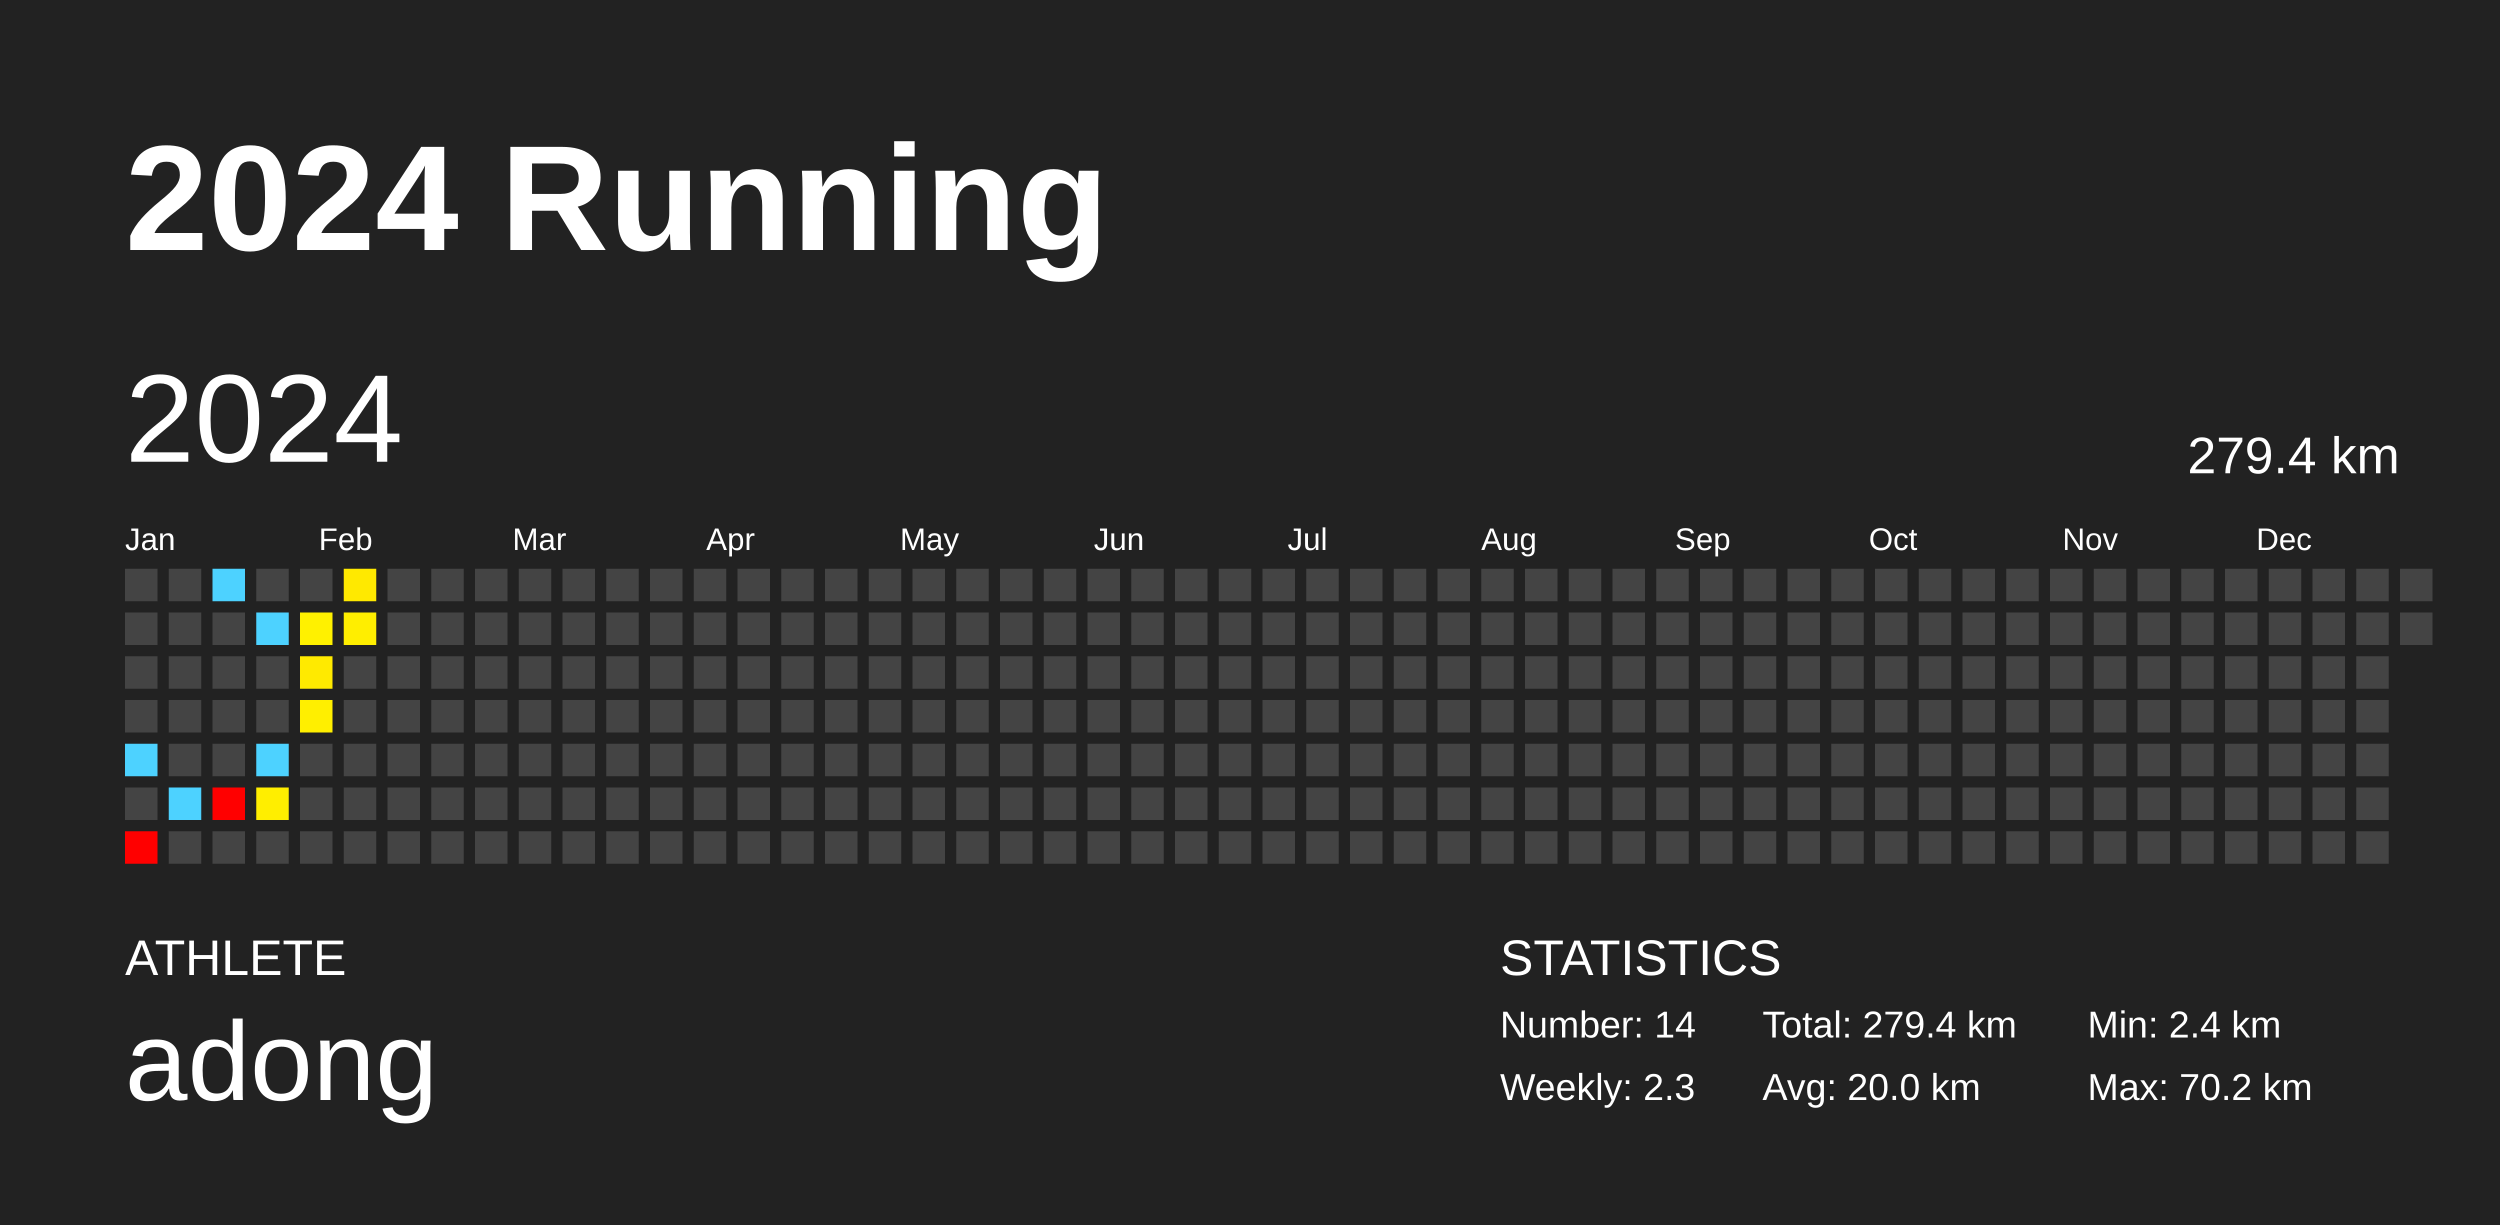
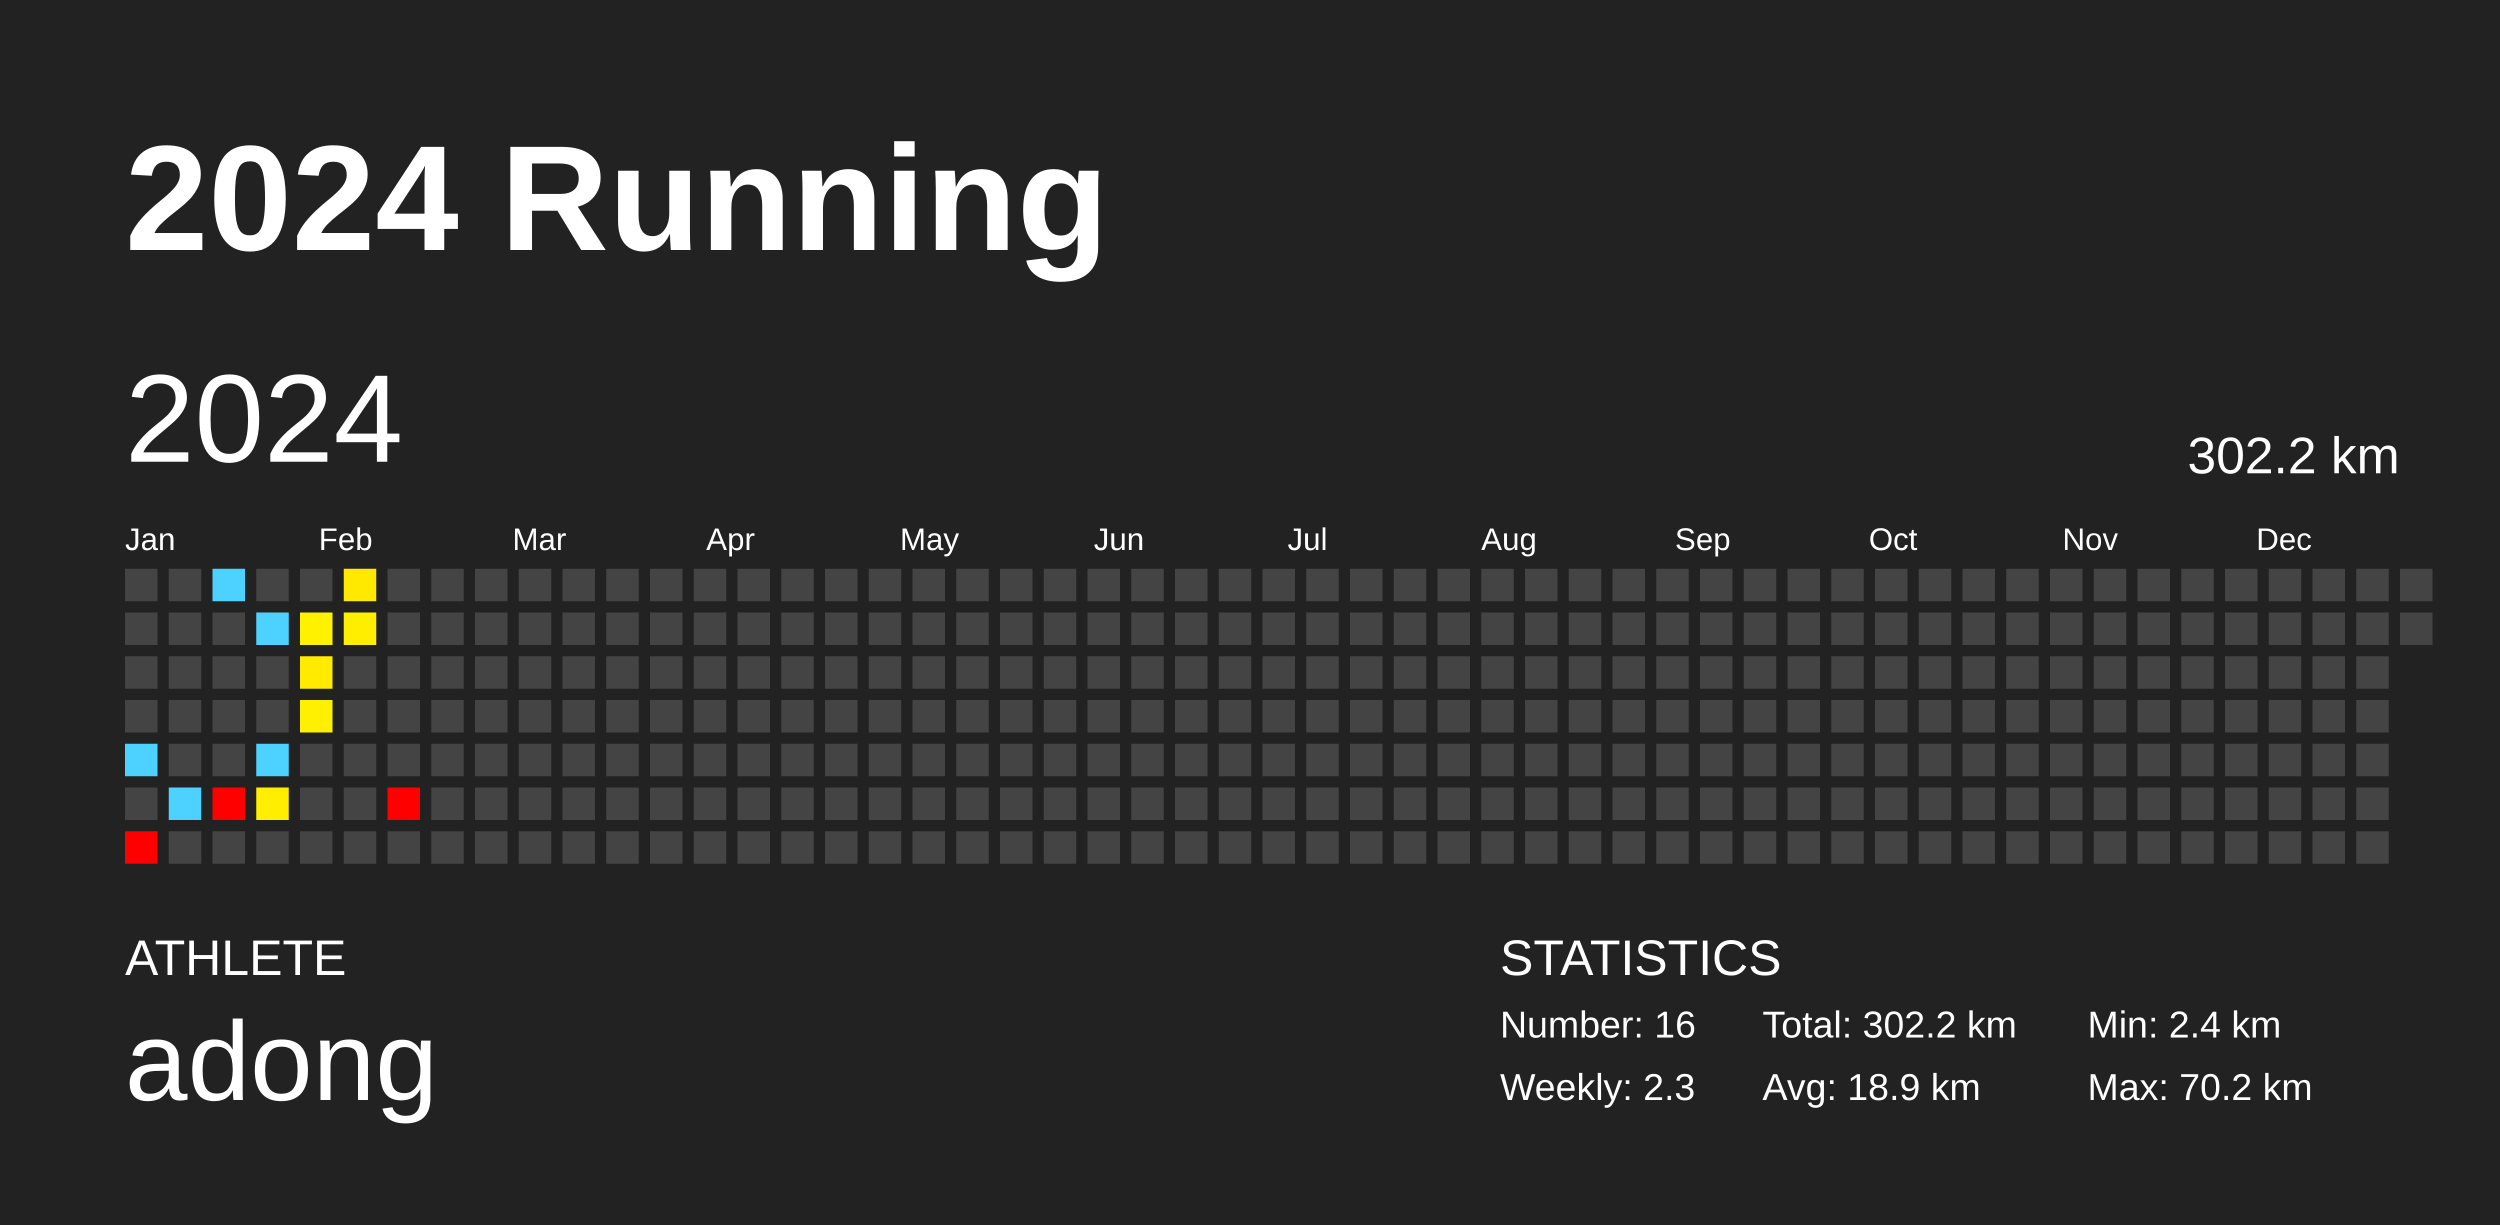
<svg xmlns="http://www.w3.org/2000/svg" baseProfile="full" height="98mm" version="1.1" viewBox="0,0,200,98" width="200mm">
  <defs />
  <rect fill="#222222" height="98" width="200" x="0" y="0" />
  <text fill="#FFFFFF" style="font-size:12px; font-family:Arial; font-weight:bold;" x="10" y="20">2024 Running</text>
  <text fill="#FFFFFF" style="font-size:4px; font-family:Arial" x="10" y="78">ATHLETE</text>
  <text fill="#FFFFFF" style="font-size:9px; font-family:Arial" x="10" y="88">adong</text>
  <text fill="#FFFFFF" style="font-size:4px; font-family:Arial" x="120" y="78">STATISTICS</text>
-   <text fill="#FFFFFF" style="font-size:3px; font-family:Arial" x="120" y="83">Number: 14</text>
+   <text fill="#FFFFFF" style="font-size:3px; font-family:Arial" x="120" y="83">Number: 16</text>
  <text fill="#FFFFFF" style="font-size:3px; font-family:Arial" x="120" y="88">Weekly: 2.3</text>
-   <text fill="#FFFFFF" style="font-size:3px; font-family:Arial" x="141" y="83">Total: 279.4 km</text>
-   <text fill="#FFFFFF" style="font-size:3px; font-family:Arial" x="141" y="88">Avg: 20.0 km</text>
+   <text fill="#FFFFFF" style="font-size:3px; font-family:Arial" x="141" y="83">Total: 302.2 km</text>
+   <text fill="#FFFFFF" style="font-size:3px; font-family:Arial" x="141" y="88">Avg: 18.9 km</text>
  <text fill="#FFFFFF" style="font-size:3px; font-family:Arial" x="167" y="83">Min: 2.4 km</text>
  <text fill="#FFFFFF" style="font-size:3px; font-family:Arial" x="167" y="88">Max: 70.2 km</text>
  <text dominant-baseline="hanging" fill="#FFFFFF" style="font-size:10.0px; font-family:Arial;" x="10" y="30">2024</text>
-   <text dominant-baseline="hanging" fill="#FFFFFF" style="font-size:4.125px; font-family:Arial;" x="175" y="35">279.4 km</text>
+   <text dominant-baseline="hanging" fill="#FFFFFF" style="font-size:4.125px; font-family:Arial;" x="175" y="35">302.2 km</text>
  <text fill="#FFFFFF" style="font-size:2.5px; font-family:Arial" x="10.0" y="44">Jan</text>
  <text fill="#FFFFFF" style="font-size:2.5px; font-family:Arial" x="25.5" y="44">Feb</text>
  <text fill="#FFFFFF" style="font-size:2.5px; font-family:Arial" x="41.0" y="44">Mar</text>
  <text fill="#FFFFFF" style="font-size:2.5px; font-family:Arial" x="56.5" y="44">Apr</text>
  <text fill="#FFFFFF" style="font-size:2.5px; font-family:Arial" x="72.0" y="44">May</text>
  <text fill="#FFFFFF" style="font-size:2.5px; font-family:Arial" x="87.5" y="44">Jun</text>
  <text fill="#FFFFFF" style="font-size:2.5px; font-family:Arial" x="103.0" y="44">Jul</text>
  <text fill="#FFFFFF" style="font-size:2.5px; font-family:Arial" x="118.5" y="44">Aug</text>
  <text fill="#FFFFFF" style="font-size:2.5px; font-family:Arial" x="134.0" y="44">Sep</text>
  <text fill="#FFFFFF" style="font-size:2.5px; font-family:Arial" x="149.5" y="44">Oct</text>
  <text fill="#FFFFFF" style="font-size:2.5px; font-family:Arial" x="165.0" y="44">Nov</text>
  <text fill="#FFFFFF" style="font-size:2.5px; font-family:Arial" x="180.5" y="44">Dec</text>
  <rect fill="#444444" height="2.6" width="2.6" x="10.0" y="45.5" />
  <rect fill="#444444" height="2.6" width="2.6" x="10.0" y="49.0" />
  <rect fill="#444444" height="2.6" width="2.6" x="10.0" y="52.5" />
  <rect fill="#444444" height="2.6" width="2.6" x="10.0" y="56.0" />
  <rect fill="#4dd2ff" height="2.6" width="2.6" x="10.0" y="59.5" />
  <rect fill="#444444" height="2.6" width="2.6" x="10.0" y="63.0" />
  <rect fill="red" height="2.6" width="2.6" x="10.0" y="66.5" />
  <rect fill="#444444" height="2.6" width="2.6" x="13.5" y="45.5" />
  <rect fill="#444444" height="2.6" width="2.6" x="13.5" y="49.0" />
  <rect fill="#444444" height="2.6" width="2.6" x="13.5" y="52.5" />
  <rect fill="#444444" height="2.6" width="2.6" x="13.5" y="56.0" />
  <rect fill="#444444" height="2.6" width="2.6" x="13.5" y="59.5" />
  <rect fill="#4dd2ff" height="2.6" width="2.6" x="13.5" y="63.0" />
  <rect fill="#444444" height="2.6" width="2.6" x="13.5" y="66.5" />
  <rect fill="#4dd2ff" height="2.6" width="2.6" x="17.0" y="45.5" />
  <rect fill="#444444" height="2.6" width="2.6" x="17.0" y="49.0" />
  <rect fill="#444444" height="2.6" width="2.6" x="17.0" y="52.5" />
  <rect fill="#444444" height="2.6" width="2.6" x="17.0" y="56.0" />
  <rect fill="#444444" height="2.6" width="2.6" x="17.0" y="59.5" />
  <rect fill="red" height="2.6" width="2.6" x="17.0" y="63.0" />
  <rect fill="#444444" height="2.6" width="2.6" x="17.0" y="66.5" />
  <rect fill="#444444" height="2.6" width="2.6" x="20.5" y="45.5" />
  <rect fill="#4dd2ff" height="2.6" width="2.6" x="20.5" y="49.0" />
  <rect fill="#444444" height="2.6" width="2.6" x="20.5" y="52.5" />
  <rect fill="#444444" height="2.6" width="2.6" x="20.5" y="56.0" />
  <rect fill="#4dd2ff" height="2.6" width="2.6" x="20.5" y="59.5" />
  <rect fill="#ffee00" height="2.6" width="2.6" x="20.5" y="63.0" />
  <rect fill="#444444" height="2.6" width="2.6" x="20.5" y="66.5" />
  <rect fill="#444444" height="2.6" width="2.6" x="24.0" y="45.5" />
  <rect fill="#fff100" height="2.6" width="2.6" x="24.0" y="49.0" />
  <rect fill="#ffea00" height="2.6" width="2.6" x="24.0" y="52.5" />
  <rect fill="#ffef00" height="2.6" width="2.6" x="24.0" y="56.0" />
  <rect fill="#444444" height="2.6" width="2.6" x="24.0" y="59.5" />
  <rect fill="#444444" height="2.6" width="2.6" x="24.0" y="63.0" />
  <rect fill="#444444" height="2.6" width="2.6" x="24.0" y="66.5" />
  <rect fill="#ffe900" height="2.6" width="2.6" x="27.5" y="45.5" />
  <rect fill="#ffee00" height="2.6" width="2.6" x="27.5" y="49.0" />
  <rect fill="#444444" height="2.6" width="2.6" x="27.5" y="52.5" />
  <rect fill="#444444" height="2.6" width="2.6" x="27.5" y="56.0" />
  <rect fill="#444444" height="2.6" width="2.6" x="27.5" y="59.5" />
  <rect fill="#444444" height="2.6" width="2.6" x="27.5" y="63.0" />
  <rect fill="#444444" height="2.6" width="2.6" x="27.5" y="66.5" />
  <rect fill="#444444" height="2.6" width="2.6" x="31.0" y="45.5" />
  <rect fill="#444444" height="2.6" width="2.6" x="31.0" y="49.0" />
  <rect fill="#444444" height="2.6" width="2.6" x="31.0" y="52.5" />
  <rect fill="#444444" height="2.6" width="2.6" x="31.0" y="56.0" />
  <rect fill="#444444" height="2.6" width="2.6" x="31.0" y="59.5" />
-   <rect fill="#444444" height="2.6" width="2.6" x="31.0" y="63.0" />
+   <rect fill="red" height="2.6" width="2.6" x="31.0" y="63.0" />
  <rect fill="#444444" height="2.6" width="2.6" x="31.0" y="66.5" />
  <rect fill="#444444" height="2.6" width="2.6" x="34.5" y="45.5" />
  <rect fill="#444444" height="2.6" width="2.6" x="34.5" y="49.0" />
  <rect fill="#444444" height="2.6" width="2.6" x="34.5" y="52.5" />
  <rect fill="#444444" height="2.6" width="2.6" x="34.5" y="56.0" />
  <rect fill="#444444" height="2.6" width="2.6" x="34.5" y="59.5" />
  <rect fill="#444444" height="2.6" width="2.6" x="34.5" y="63.0" />
  <rect fill="#444444" height="2.6" width="2.6" x="34.5" y="66.5" />
  <rect fill="#444444" height="2.6" width="2.6" x="38.0" y="45.5" />
  <rect fill="#444444" height="2.6" width="2.6" x="38.0" y="49.0" />
  <rect fill="#444444" height="2.6" width="2.6" x="38.0" y="52.5" />
  <rect fill="#444444" height="2.6" width="2.6" x="38.0" y="56.0" />
  <rect fill="#444444" height="2.6" width="2.6" x="38.0" y="59.5" />
  <rect fill="#444444" height="2.6" width="2.6" x="38.0" y="63.0" />
  <rect fill="#444444" height="2.6" width="2.6" x="38.0" y="66.5" />
  <rect fill="#444444" height="2.6" width="2.6" x="41.5" y="45.5" />
  <rect fill="#444444" height="2.6" width="2.6" x="41.5" y="49.0" />
  <rect fill="#444444" height="2.6" width="2.6" x="41.5" y="52.5" />
  <rect fill="#444444" height="2.6" width="2.6" x="41.5" y="56.0" />
  <rect fill="#444444" height="2.6" width="2.6" x="41.5" y="59.5" />
  <rect fill="#444444" height="2.6" width="2.6" x="41.5" y="63.0" />
  <rect fill="#444444" height="2.6" width="2.6" x="41.5" y="66.5" />
  <rect fill="#444444" height="2.6" width="2.6" x="45.0" y="45.5" />
  <rect fill="#444444" height="2.6" width="2.6" x="45.0" y="49.0" />
  <rect fill="#444444" height="2.6" width="2.6" x="45.0" y="52.5" />
  <rect fill="#444444" height="2.6" width="2.6" x="45.0" y="56.0" />
  <rect fill="#444444" height="2.6" width="2.6" x="45.0" y="59.5" />
  <rect fill="#444444" height="2.6" width="2.6" x="45.0" y="63.0" />
  <rect fill="#444444" height="2.6" width="2.6" x="45.0" y="66.5" />
  <rect fill="#444444" height="2.6" width="2.6" x="48.5" y="45.5" />
  <rect fill="#444444" height="2.6" width="2.6" x="48.5" y="49.0" />
  <rect fill="#444444" height="2.6" width="2.6" x="48.5" y="52.5" />
  <rect fill="#444444" height="2.6" width="2.6" x="48.5" y="56.0" />
  <rect fill="#444444" height="2.6" width="2.6" x="48.5" y="59.5" />
  <rect fill="#444444" height="2.6" width="2.6" x="48.5" y="63.0" />
  <rect fill="#444444" height="2.6" width="2.6" x="48.5" y="66.5" />
  <rect fill="#444444" height="2.6" width="2.6" x="52.0" y="45.5" />
  <rect fill="#444444" height="2.6" width="2.6" x="52.0" y="49.0" />
  <rect fill="#444444" height="2.6" width="2.6" x="52.0" y="52.5" />
  <rect fill="#444444" height="2.6" width="2.6" x="52.0" y="56.0" />
  <rect fill="#444444" height="2.6" width="2.6" x="52.0" y="59.5" />
  <rect fill="#444444" height="2.6" width="2.6" x="52.0" y="63.0" />
  <rect fill="#444444" height="2.6" width="2.6" x="52.0" y="66.5" />
  <rect fill="#444444" height="2.6" width="2.6" x="55.5" y="45.5" />
  <rect fill="#444444" height="2.6" width="2.6" x="55.5" y="49.0" />
  <rect fill="#444444" height="2.6" width="2.6" x="55.5" y="52.5" />
  <rect fill="#444444" height="2.6" width="2.6" x="55.5" y="56.0" />
  <rect fill="#444444" height="2.6" width="2.6" x="55.5" y="59.5" />
  <rect fill="#444444" height="2.6" width="2.6" x="55.5" y="63.0" />
  <rect fill="#444444" height="2.6" width="2.6" x="55.5" y="66.5" />
  <rect fill="#444444" height="2.6" width="2.6" x="59.0" y="45.5" />
  <rect fill="#444444" height="2.6" width="2.6" x="59.0" y="49.0" />
  <rect fill="#444444" height="2.6" width="2.6" x="59.0" y="52.5" />
  <rect fill="#444444" height="2.6" width="2.6" x="59.0" y="56.0" />
  <rect fill="#444444" height="2.6" width="2.6" x="59.0" y="59.5" />
  <rect fill="#444444" height="2.6" width="2.6" x="59.0" y="63.0" />
  <rect fill="#444444" height="2.6" width="2.6" x="59.0" y="66.5" />
  <rect fill="#444444" height="2.6" width="2.6" x="62.5" y="45.5" />
  <rect fill="#444444" height="2.6" width="2.6" x="62.5" y="49.0" />
  <rect fill="#444444" height="2.6" width="2.6" x="62.5" y="52.5" />
  <rect fill="#444444" height="2.6" width="2.6" x="62.5" y="56.0" />
  <rect fill="#444444" height="2.6" width="2.6" x="62.5" y="59.5" />
  <rect fill="#444444" height="2.6" width="2.6" x="62.5" y="63.0" />
  <rect fill="#444444" height="2.6" width="2.6" x="62.5" y="66.5" />
  <rect fill="#444444" height="2.6" width="2.6" x="66.0" y="45.5" />
  <rect fill="#444444" height="2.6" width="2.6" x="66.0" y="49.0" />
  <rect fill="#444444" height="2.6" width="2.6" x="66.0" y="52.5" />
  <rect fill="#444444" height="2.6" width="2.6" x="66.0" y="56.0" />
  <rect fill="#444444" height="2.6" width="2.6" x="66.0" y="59.5" />
  <rect fill="#444444" height="2.6" width="2.6" x="66.0" y="63.0" />
  <rect fill="#444444" height="2.6" width="2.6" x="66.0" y="66.5" />
  <rect fill="#444444" height="2.6" width="2.6" x="69.5" y="45.5" />
  <rect fill="#444444" height="2.6" width="2.6" x="69.5" y="49.0" />
  <rect fill="#444444" height="2.6" width="2.6" x="69.5" y="52.5" />
  <rect fill="#444444" height="2.6" width="2.6" x="69.5" y="56.0" />
  <rect fill="#444444" height="2.6" width="2.6" x="69.5" y="59.5" />
  <rect fill="#444444" height="2.6" width="2.6" x="69.5" y="63.0" />
  <rect fill="#444444" height="2.6" width="2.6" x="69.5" y="66.5" />
  <rect fill="#444444" height="2.6" width="2.6" x="73.0" y="45.5" />
  <rect fill="#444444" height="2.6" width="2.6" x="73.0" y="49.0" />
  <rect fill="#444444" height="2.6" width="2.6" x="73.0" y="52.5" />
  <rect fill="#444444" height="2.6" width="2.6" x="73.0" y="56.0" />
  <rect fill="#444444" height="2.6" width="2.6" x="73.0" y="59.5" />
  <rect fill="#444444" height="2.6" width="2.6" x="73.0" y="63.0" />
  <rect fill="#444444" height="2.6" width="2.6" x="73.0" y="66.5" />
  <rect fill="#444444" height="2.6" width="2.6" x="76.5" y="45.5" />
  <rect fill="#444444" height="2.6" width="2.6" x="76.5" y="49.0" />
  <rect fill="#444444" height="2.6" width="2.6" x="76.5" y="52.5" />
  <rect fill="#444444" height="2.6" width="2.6" x="76.5" y="56.0" />
  <rect fill="#444444" height="2.6" width="2.6" x="76.5" y="59.5" />
  <rect fill="#444444" height="2.6" width="2.6" x="76.5" y="63.0" />
  <rect fill="#444444" height="2.6" width="2.6" x="76.5" y="66.5" />
  <rect fill="#444444" height="2.6" width="2.6" x="80.0" y="45.5" />
  <rect fill="#444444" height="2.6" width="2.6" x="80.0" y="49.0" />
  <rect fill="#444444" height="2.6" width="2.6" x="80.0" y="52.5" />
  <rect fill="#444444" height="2.6" width="2.6" x="80.0" y="56.0" />
  <rect fill="#444444" height="2.6" width="2.6" x="80.0" y="59.5" />
  <rect fill="#444444" height="2.6" width="2.6" x="80.0" y="63.0" />
  <rect fill="#444444" height="2.6" width="2.6" x="80.0" y="66.5" />
  <rect fill="#444444" height="2.6" width="2.6" x="83.5" y="45.5" />
  <rect fill="#444444" height="2.6" width="2.6" x="83.5" y="49.0" />
  <rect fill="#444444" height="2.6" width="2.6" x="83.5" y="52.5" />
  <rect fill="#444444" height="2.6" width="2.6" x="83.5" y="56.0" />
  <rect fill="#444444" height="2.6" width="2.6" x="83.5" y="59.5" />
  <rect fill="#444444" height="2.6" width="2.6" x="83.5" y="63.0" />
  <rect fill="#444444" height="2.6" width="2.6" x="83.5" y="66.5" />
  <rect fill="#444444" height="2.6" width="2.6" x="87.0" y="45.5" />
  <rect fill="#444444" height="2.6" width="2.6" x="87.0" y="49.0" />
  <rect fill="#444444" height="2.6" width="2.6" x="87.0" y="52.5" />
  <rect fill="#444444" height="2.6" width="2.6" x="87.0" y="56.0" />
  <rect fill="#444444" height="2.6" width="2.6" x="87.0" y="59.5" />
  <rect fill="#444444" height="2.6" width="2.6" x="87.0" y="63.0" />
  <rect fill="#444444" height="2.6" width="2.6" x="87.0" y="66.5" />
  <rect fill="#444444" height="2.6" width="2.6" x="90.5" y="45.5" />
  <rect fill="#444444" height="2.6" width="2.6" x="90.5" y="49.0" />
  <rect fill="#444444" height="2.6" width="2.6" x="90.5" y="52.5" />
  <rect fill="#444444" height="2.6" width="2.6" x="90.5" y="56.0" />
  <rect fill="#444444" height="2.6" width="2.6" x="90.5" y="59.5" />
  <rect fill="#444444" height="2.6" width="2.6" x="90.5" y="63.0" />
  <rect fill="#444444" height="2.6" width="2.6" x="90.5" y="66.5" />
  <rect fill="#444444" height="2.6" width="2.6" x="94.0" y="45.5" />
  <rect fill="#444444" height="2.6" width="2.6" x="94.0" y="49.0" />
  <rect fill="#444444" height="2.6" width="2.6" x="94.0" y="52.5" />
  <rect fill="#444444" height="2.6" width="2.6" x="94.0" y="56.0" />
  <rect fill="#444444" height="2.6" width="2.6" x="94.0" y="59.5" />
  <rect fill="#444444" height="2.6" width="2.6" x="94.0" y="63.0" />
  <rect fill="#444444" height="2.6" width="2.6" x="94.0" y="66.5" />
  <rect fill="#444444" height="2.6" width="2.6" x="97.5" y="45.5" />
  <rect fill="#444444" height="2.6" width="2.6" x="97.5" y="49.0" />
  <rect fill="#444444" height="2.6" width="2.6" x="97.5" y="52.5" />
  <rect fill="#444444" height="2.6" width="2.6" x="97.5" y="56.0" />
  <rect fill="#444444" height="2.6" width="2.6" x="97.5" y="59.5" />
  <rect fill="#444444" height="2.6" width="2.6" x="97.5" y="63.0" />
  <rect fill="#444444" height="2.6" width="2.6" x="97.5" y="66.5" />
  <rect fill="#444444" height="2.6" width="2.6" x="101.0" y="45.5" />
  <rect fill="#444444" height="2.6" width="2.6" x="101.0" y="49.0" />
  <rect fill="#444444" height="2.6" width="2.6" x="101.0" y="52.5" />
  <rect fill="#444444" height="2.6" width="2.6" x="101.0" y="56.0" />
  <rect fill="#444444" height="2.6" width="2.6" x="101.0" y="59.5" />
  <rect fill="#444444" height="2.6" width="2.6" x="101.0" y="63.0" />
  <rect fill="#444444" height="2.6" width="2.6" x="101.0" y="66.5" />
  <rect fill="#444444" height="2.6" width="2.6" x="104.5" y="45.5" />
  <rect fill="#444444" height="2.6" width="2.6" x="104.5" y="49.0" />
  <rect fill="#444444" height="2.6" width="2.6" x="104.5" y="52.5" />
  <rect fill="#444444" height="2.6" width="2.6" x="104.5" y="56.0" />
  <rect fill="#444444" height="2.6" width="2.6" x="104.5" y="59.5" />
  <rect fill="#444444" height="2.6" width="2.6" x="104.5" y="63.0" />
  <rect fill="#444444" height="2.6" width="2.6" x="104.5" y="66.5" />
  <rect fill="#444444" height="2.6" width="2.6" x="108.0" y="45.5" />
  <rect fill="#444444" height="2.6" width="2.6" x="108.0" y="49.0" />
  <rect fill="#444444" height="2.6" width="2.6" x="108.0" y="52.5" />
  <rect fill="#444444" height="2.6" width="2.6" x="108.0" y="56.0" />
  <rect fill="#444444" height="2.6" width="2.6" x="108.0" y="59.5" />
  <rect fill="#444444" height="2.6" width="2.6" x="108.0" y="63.0" />
  <rect fill="#444444" height="2.6" width="2.6" x="108.0" y="66.5" />
  <rect fill="#444444" height="2.6" width="2.6" x="111.5" y="45.5" />
  <rect fill="#444444" height="2.6" width="2.6" x="111.5" y="49.0" />
  <rect fill="#444444" height="2.6" width="2.6" x="111.5" y="52.5" />
  <rect fill="#444444" height="2.6" width="2.6" x="111.5" y="56.0" />
  <rect fill="#444444" height="2.6" width="2.6" x="111.5" y="59.5" />
  <rect fill="#444444" height="2.6" width="2.6" x="111.5" y="63.0" />
  <rect fill="#444444" height="2.6" width="2.6" x="111.5" y="66.5" />
  <rect fill="#444444" height="2.6" width="2.6" x="115.0" y="45.5" />
  <rect fill="#444444" height="2.6" width="2.6" x="115.0" y="49.0" />
  <rect fill="#444444" height="2.6" width="2.6" x="115.0" y="52.5" />
  <rect fill="#444444" height="2.6" width="2.6" x="115.0" y="56.0" />
  <rect fill="#444444" height="2.6" width="2.6" x="115.0" y="59.5" />
  <rect fill="#444444" height="2.6" width="2.6" x="115.0" y="63.0" />
  <rect fill="#444444" height="2.6" width="2.6" x="115.0" y="66.5" />
  <rect fill="#444444" height="2.6" width="2.6" x="118.5" y="45.5" />
  <rect fill="#444444" height="2.6" width="2.6" x="118.5" y="49.0" />
  <rect fill="#444444" height="2.6" width="2.6" x="118.5" y="52.5" />
  <rect fill="#444444" height="2.6" width="2.6" x="118.5" y="56.0" />
  <rect fill="#444444" height="2.6" width="2.6" x="118.5" y="59.5" />
  <rect fill="#444444" height="2.6" width="2.6" x="118.5" y="63.0" />
  <rect fill="#444444" height="2.6" width="2.6" x="118.5" y="66.5" />
  <rect fill="#444444" height="2.6" width="2.6" x="122.0" y="45.5" />
  <rect fill="#444444" height="2.6" width="2.6" x="122.0" y="49.0" />
  <rect fill="#444444" height="2.6" width="2.6" x="122.0" y="52.5" />
  <rect fill="#444444" height="2.6" width="2.6" x="122.0" y="56.0" />
  <rect fill="#444444" height="2.6" width="2.6" x="122.0" y="59.5" />
  <rect fill="#444444" height="2.6" width="2.6" x="122.0" y="63.0" />
  <rect fill="#444444" height="2.6" width="2.6" x="122.0" y="66.5" />
  <rect fill="#444444" height="2.6" width="2.6" x="125.5" y="45.5" />
  <rect fill="#444444" height="2.6" width="2.6" x="125.5" y="49.0" />
  <rect fill="#444444" height="2.6" width="2.6" x="125.5" y="52.5" />
  <rect fill="#444444" height="2.6" width="2.6" x="125.5" y="56.0" />
  <rect fill="#444444" height="2.6" width="2.6" x="125.5" y="59.5" />
  <rect fill="#444444" height="2.6" width="2.6" x="125.5" y="63.0" />
  <rect fill="#444444" height="2.6" width="2.6" x="125.5" y="66.5" />
  <rect fill="#444444" height="2.6" width="2.6" x="129.0" y="45.5" />
  <rect fill="#444444" height="2.6" width="2.6" x="129.0" y="49.0" />
  <rect fill="#444444" height="2.6" width="2.6" x="129.0" y="52.5" />
  <rect fill="#444444" height="2.6" width="2.6" x="129.0" y="56.0" />
  <rect fill="#444444" height="2.6" width="2.6" x="129.0" y="59.5" />
  <rect fill="#444444" height="2.6" width="2.6" x="129.0" y="63.0" />
  <rect fill="#444444" height="2.6" width="2.6" x="129.0" y="66.5" />
  <rect fill="#444444" height="2.6" width="2.6" x="132.5" y="45.5" />
  <rect fill="#444444" height="2.6" width="2.6" x="132.5" y="49.0" />
  <rect fill="#444444" height="2.6" width="2.6" x="132.5" y="52.5" />
  <rect fill="#444444" height="2.6" width="2.6" x="132.5" y="56.0" />
  <rect fill="#444444" height="2.6" width="2.6" x="132.5" y="59.5" />
  <rect fill="#444444" height="2.6" width="2.6" x="132.5" y="63.0" />
  <rect fill="#444444" height="2.6" width="2.6" x="132.5" y="66.5" />
  <rect fill="#444444" height="2.6" width="2.6" x="136.0" y="45.5" />
  <rect fill="#444444" height="2.6" width="2.6" x="136.0" y="49.0" />
  <rect fill="#444444" height="2.6" width="2.6" x="136.0" y="52.5" />
  <rect fill="#444444" height="2.6" width="2.6" x="136.0" y="56.0" />
  <rect fill="#444444" height="2.6" width="2.6" x="136.0" y="59.5" />
  <rect fill="#444444" height="2.6" width="2.6" x="136.0" y="63.0" />
  <rect fill="#444444" height="2.6" width="2.6" x="136.0" y="66.5" />
  <rect fill="#444444" height="2.6" width="2.6" x="139.5" y="45.5" />
  <rect fill="#444444" height="2.6" width="2.6" x="139.5" y="49.0" />
  <rect fill="#444444" height="2.6" width="2.6" x="139.5" y="52.5" />
  <rect fill="#444444" height="2.6" width="2.6" x="139.5" y="56.0" />
  <rect fill="#444444" height="2.6" width="2.6" x="139.5" y="59.5" />
  <rect fill="#444444" height="2.6" width="2.6" x="139.5" y="63.0" />
  <rect fill="#444444" height="2.6" width="2.6" x="139.5" y="66.5" />
  <rect fill="#444444" height="2.6" width="2.6" x="143.0" y="45.5" />
  <rect fill="#444444" height="2.6" width="2.6" x="143.0" y="49.0" />
  <rect fill="#444444" height="2.6" width="2.6" x="143.0" y="52.5" />
  <rect fill="#444444" height="2.6" width="2.6" x="143.0" y="56.0" />
  <rect fill="#444444" height="2.6" width="2.6" x="143.0" y="59.5" />
  <rect fill="#444444" height="2.6" width="2.6" x="143.0" y="63.0" />
  <rect fill="#444444" height="2.6" width="2.6" x="143.0" y="66.5" />
  <rect fill="#444444" height="2.6" width="2.6" x="146.5" y="45.5" />
  <rect fill="#444444" height="2.6" width="2.6" x="146.5" y="49.0" />
  <rect fill="#444444" height="2.6" width="2.6" x="146.5" y="52.5" />
  <rect fill="#444444" height="2.6" width="2.6" x="146.5" y="56.0" />
  <rect fill="#444444" height="2.6" width="2.6" x="146.5" y="59.5" />
  <rect fill="#444444" height="2.6" width="2.6" x="146.5" y="63.0" />
  <rect fill="#444444" height="2.6" width="2.6" x="146.5" y="66.5" />
  <rect fill="#444444" height="2.6" width="2.6" x="150.0" y="45.5" />
  <rect fill="#444444" height="2.6" width="2.6" x="150.0" y="49.0" />
  <rect fill="#444444" height="2.6" width="2.6" x="150.0" y="52.5" />
  <rect fill="#444444" height="2.6" width="2.6" x="150.0" y="56.0" />
  <rect fill="#444444" height="2.6" width="2.6" x="150.0" y="59.5" />
  <rect fill="#444444" height="2.6" width="2.6" x="150.0" y="63.0" />
  <rect fill="#444444" height="2.6" width="2.6" x="150.0" y="66.5" />
  <rect fill="#444444" height="2.6" width="2.6" x="153.5" y="45.5" />
  <rect fill="#444444" height="2.6" width="2.6" x="153.5" y="49.0" />
  <rect fill="#444444" height="2.6" width="2.6" x="153.5" y="52.5" />
  <rect fill="#444444" height="2.6" width="2.6" x="153.5" y="56.0" />
  <rect fill="#444444" height="2.6" width="2.6" x="153.5" y="59.5" />
  <rect fill="#444444" height="2.6" width="2.6" x="153.5" y="63.0" />
  <rect fill="#444444" height="2.6" width="2.6" x="153.5" y="66.5" />
  <rect fill="#444444" height="2.6" width="2.6" x="157.0" y="45.5" />
  <rect fill="#444444" height="2.6" width="2.6" x="157.0" y="49.0" />
  <rect fill="#444444" height="2.6" width="2.6" x="157.0" y="52.5" />
  <rect fill="#444444" height="2.6" width="2.6" x="157.0" y="56.0" />
  <rect fill="#444444" height="2.6" width="2.6" x="157.0" y="59.5" />
  <rect fill="#444444" height="2.6" width="2.6" x="157.0" y="63.0" />
  <rect fill="#444444" height="2.6" width="2.6" x="157.0" y="66.5" />
  <rect fill="#444444" height="2.6" width="2.6" x="160.5" y="45.5" />
  <rect fill="#444444" height="2.6" width="2.6" x="160.5" y="49.0" />
  <rect fill="#444444" height="2.6" width="2.6" x="160.5" y="52.5" />
  <rect fill="#444444" height="2.6" width="2.6" x="160.5" y="56.0" />
  <rect fill="#444444" height="2.6" width="2.6" x="160.5" y="59.5" />
  <rect fill="#444444" height="2.6" width="2.6" x="160.5" y="63.0" />
  <rect fill="#444444" height="2.6" width="2.6" x="160.5" y="66.5" />
  <rect fill="#444444" height="2.6" width="2.6" x="164.0" y="45.5" />
  <rect fill="#444444" height="2.6" width="2.6" x="164.0" y="49.0" />
  <rect fill="#444444" height="2.6" width="2.6" x="164.0" y="52.5" />
  <rect fill="#444444" height="2.6" width="2.6" x="164.0" y="56.0" />
  <rect fill="#444444" height="2.6" width="2.6" x="164.0" y="59.5" />
  <rect fill="#444444" height="2.6" width="2.6" x="164.0" y="63.0" />
  <rect fill="#444444" height="2.6" width="2.6" x="164.0" y="66.5" />
  <rect fill="#444444" height="2.6" width="2.6" x="167.5" y="45.5" />
  <rect fill="#444444" height="2.6" width="2.6" x="167.5" y="49.0" />
  <rect fill="#444444" height="2.6" width="2.6" x="167.5" y="52.5" />
  <rect fill="#444444" height="2.6" width="2.6" x="167.5" y="56.0" />
  <rect fill="#444444" height="2.6" width="2.6" x="167.5" y="59.5" />
  <rect fill="#444444" height="2.6" width="2.6" x="167.5" y="63.0" />
  <rect fill="#444444" height="2.6" width="2.6" x="167.5" y="66.5" />
  <rect fill="#444444" height="2.6" width="2.6" x="171.0" y="45.5" />
  <rect fill="#444444" height="2.6" width="2.6" x="171.0" y="49.0" />
  <rect fill="#444444" height="2.6" width="2.6" x="171.0" y="52.5" />
  <rect fill="#444444" height="2.6" width="2.6" x="171.0" y="56.0" />
  <rect fill="#444444" height="2.6" width="2.6" x="171.0" y="59.5" />
  <rect fill="#444444" height="2.6" width="2.6" x="171.0" y="63.0" />
  <rect fill="#444444" height="2.6" width="2.6" x="171.0" y="66.5" />
  <rect fill="#444444" height="2.6" width="2.6" x="174.5" y="45.5" />
  <rect fill="#444444" height="2.6" width="2.6" x="174.5" y="49.0" />
  <rect fill="#444444" height="2.6" width="2.6" x="174.5" y="52.5" />
  <rect fill="#444444" height="2.6" width="2.6" x="174.5" y="56.0" />
  <rect fill="#444444" height="2.6" width="2.6" x="174.5" y="59.5" />
  <rect fill="#444444" height="2.6" width="2.6" x="174.5" y="63.0" />
  <rect fill="#444444" height="2.6" width="2.6" x="174.5" y="66.5" />
  <rect fill="#444444" height="2.6" width="2.6" x="178.0" y="45.5" />
  <rect fill="#444444" height="2.6" width="2.6" x="178.0" y="49.0" />
  <rect fill="#444444" height="2.6" width="2.6" x="178.0" y="52.5" />
  <rect fill="#444444" height="2.6" width="2.6" x="178.0" y="56.0" />
  <rect fill="#444444" height="2.6" width="2.6" x="178.0" y="59.5" />
  <rect fill="#444444" height="2.6" width="2.6" x="178.0" y="63.0" />
  <rect fill="#444444" height="2.6" width="2.6" x="178.0" y="66.5" />
  <rect fill="#444444" height="2.6" width="2.6" x="181.5" y="45.5" />
  <rect fill="#444444" height="2.6" width="2.6" x="181.5" y="49.0" />
  <rect fill="#444444" height="2.6" width="2.6" x="181.5" y="52.5" />
  <rect fill="#444444" height="2.6" width="2.6" x="181.5" y="56.0" />
  <rect fill="#444444" height="2.6" width="2.6" x="181.5" y="59.5" />
  <rect fill="#444444" height="2.6" width="2.6" x="181.5" y="63.0" />
  <rect fill="#444444" height="2.6" width="2.6" x="181.5" y="66.5" />
  <rect fill="#444444" height="2.6" width="2.6" x="185.0" y="45.5" />
  <rect fill="#444444" height="2.6" width="2.6" x="185.0" y="49.0" />
  <rect fill="#444444" height="2.6" width="2.6" x="185.0" y="52.5" />
  <rect fill="#444444" height="2.6" width="2.6" x="185.0" y="56.0" />
  <rect fill="#444444" height="2.6" width="2.6" x="185.0" y="59.5" />
  <rect fill="#444444" height="2.6" width="2.6" x="185.0" y="63.0" />
  <rect fill="#444444" height="2.6" width="2.6" x="185.0" y="66.5" />
  <rect fill="#444444" height="2.6" width="2.6" x="188.5" y="45.5" />
  <rect fill="#444444" height="2.6" width="2.6" x="188.5" y="49.0" />
  <rect fill="#444444" height="2.6" width="2.6" x="188.5" y="52.5" />
  <rect fill="#444444" height="2.6" width="2.6" x="188.5" y="56.0" />
  <rect fill="#444444" height="2.6" width="2.6" x="188.5" y="59.5" />
  <rect fill="#444444" height="2.6" width="2.6" x="188.5" y="63.0" />
  <rect fill="#444444" height="2.6" width="2.6" x="188.5" y="66.5" />
  <rect fill="#444444" height="2.6" width="2.6" x="192.0" y="45.5" />
  <rect fill="#444444" height="2.6" width="2.6" x="192.0" y="49.0" />
</svg>
